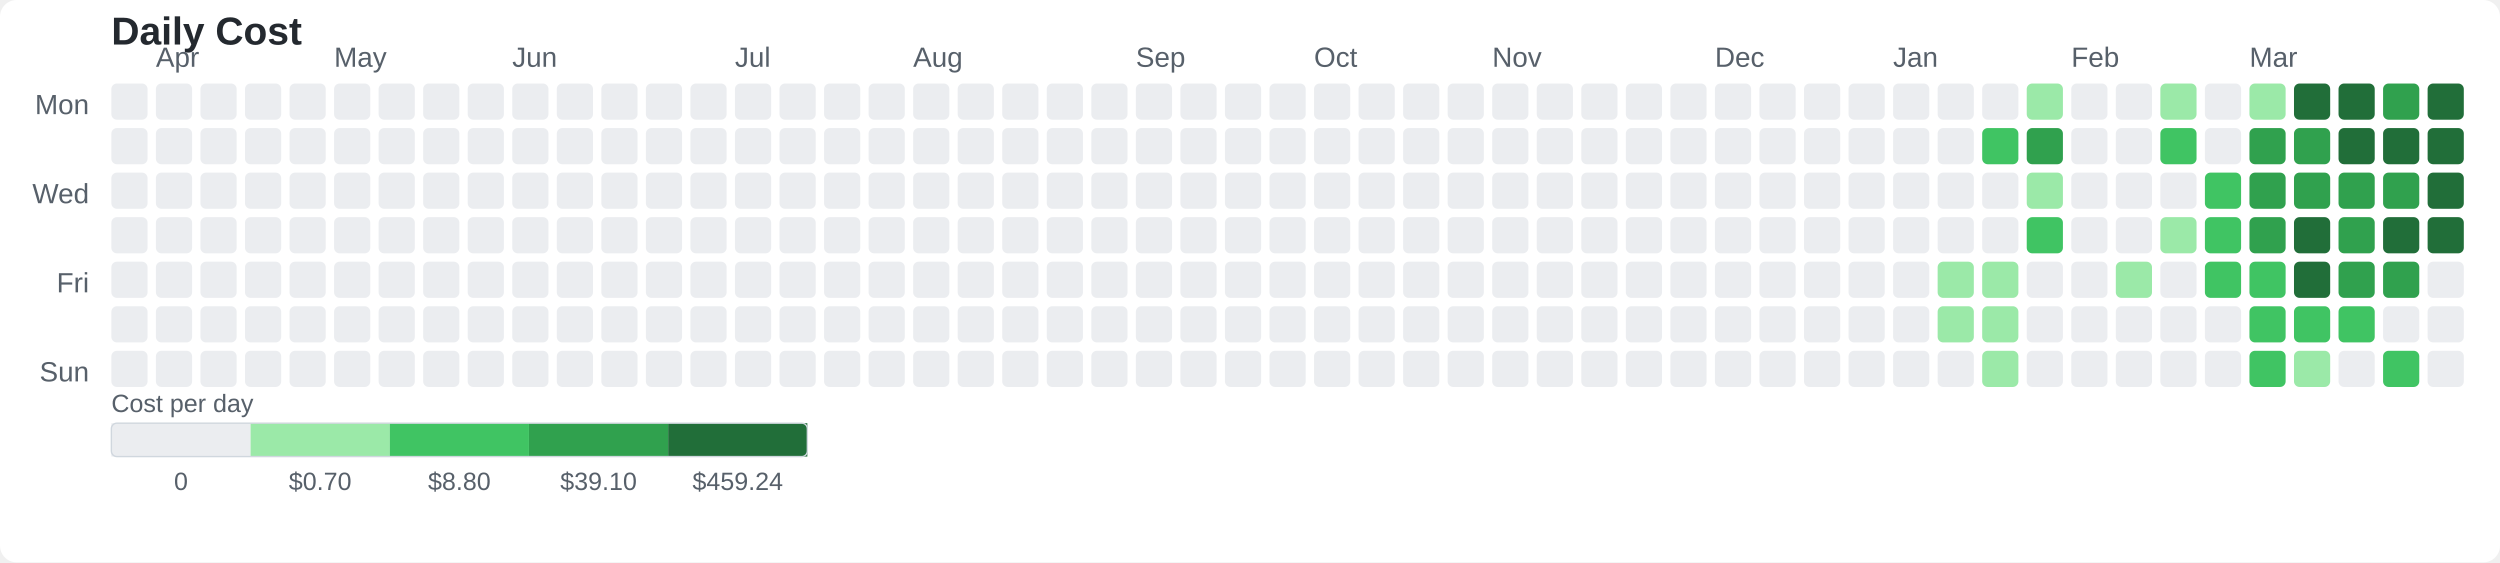
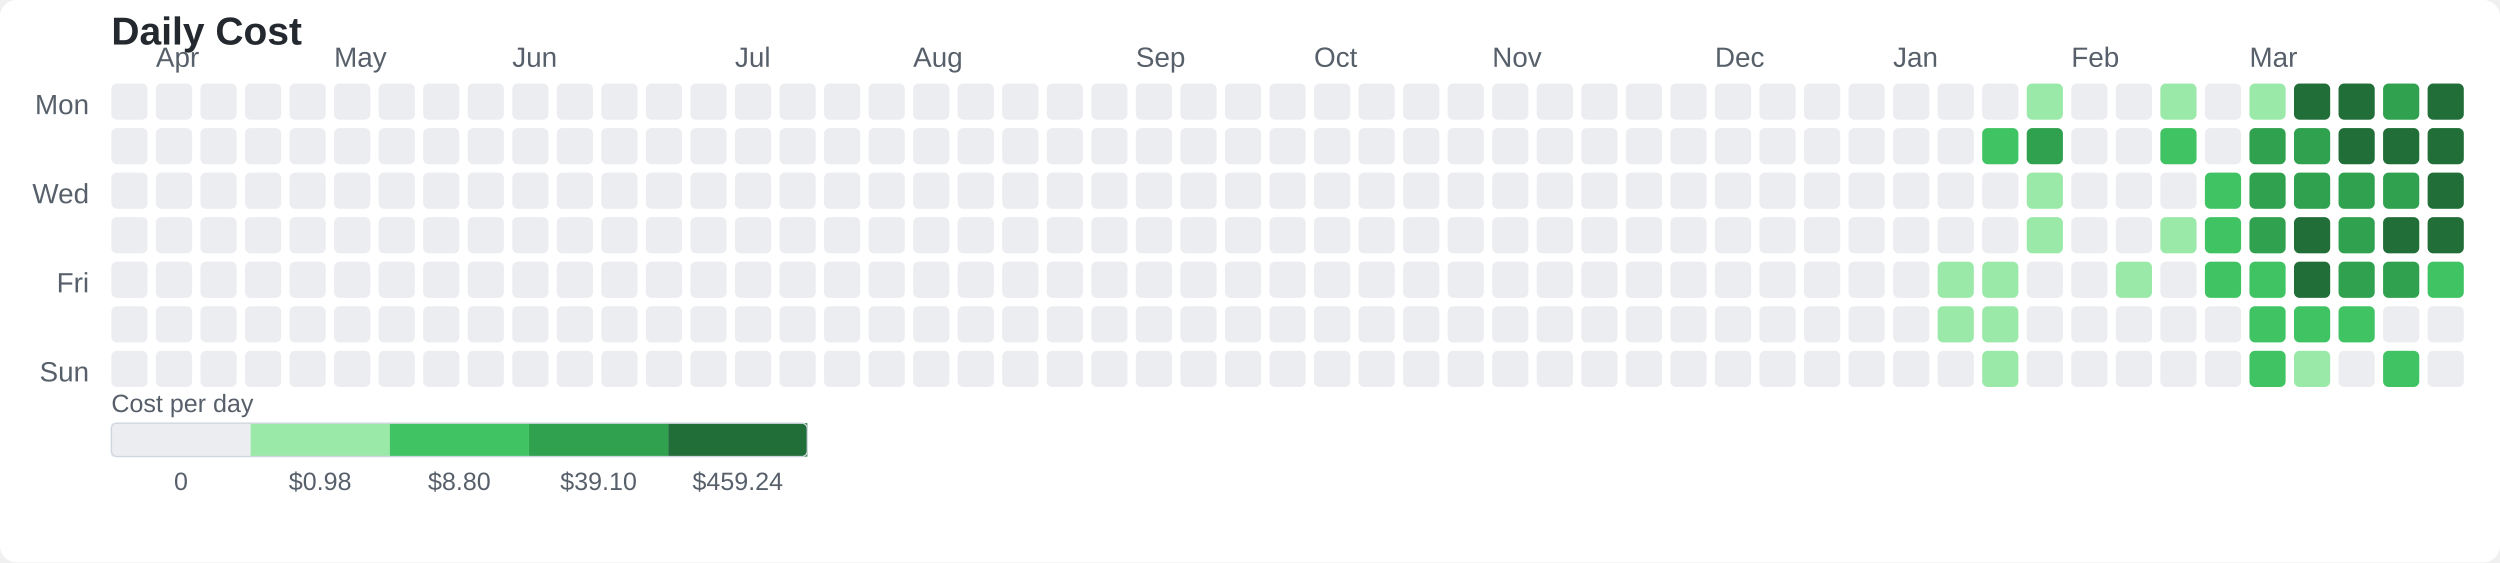
<svg xmlns="http://www.w3.org/2000/svg" width="898" height="202" viewBox="0 0 898 202">
  <rect width="898" height="202" fill="#ffffff" rx="6" />
  <text x="40" y="16" font-family="Arial, sans-serif" font-size="14" fill="#24292f" font-weight="bold">Daily Cost</text>
  <text x="32" y="41" font-family="Arial, sans-serif" font-size="10" fill="#57606a" text-anchor="end">Mon</text>
  <text x="32" y="73" font-family="Arial, sans-serif" font-size="10" fill="#57606a" text-anchor="end">Wed</text>
  <text x="32" y="105" font-family="Arial, sans-serif" font-size="10" fill="#57606a" text-anchor="end">Fri</text>
  <text x="32" y="137" font-family="Arial, sans-serif" font-size="10" fill="#57606a" text-anchor="end">Sun</text>
  <text x="56" y="24" font-family="Arial, sans-serif" font-size="10" fill="#57606a">Apr</text>
  <text x="120" y="24" font-family="Arial, sans-serif" font-size="10" fill="#57606a">May</text>
  <text x="184" y="24" font-family="Arial, sans-serif" font-size="10" fill="#57606a">Jun</text>
  <text x="264" y="24" font-family="Arial, sans-serif" font-size="10" fill="#57606a">Jul</text>
  <text x="328" y="24" font-family="Arial, sans-serif" font-size="10" fill="#57606a">Aug</text>
  <text x="408" y="24" font-family="Arial, sans-serif" font-size="10" fill="#57606a">Sep</text>
  <text x="472" y="24" font-family="Arial, sans-serif" font-size="10" fill="#57606a">Oct</text>
  <text x="536" y="24" font-family="Arial, sans-serif" font-size="10" fill="#57606a">Nov</text>
  <text x="616" y="24" font-family="Arial, sans-serif" font-size="10" fill="#57606a">Dec</text>
  <text x="680" y="24" font-family="Arial, sans-serif" font-size="10" fill="#57606a">Jan</text>
  <text x="744" y="24" font-family="Arial, sans-serif" font-size="10" fill="#57606a">Feb</text>
  <text x="808" y="24" font-family="Arial, sans-serif" font-size="10" fill="#57606a">Mar</text>
  <rect x="40" y="30" width="13" height="13" rx="2" ry="2" fill="#ebedf0" />
  <rect x="40" y="46" width="13" height="13" rx="2" ry="2" fill="#ebedf0" />
  <rect x="40" y="62" width="13" height="13" rx="2" ry="2" fill="#ebedf0" />
  <rect x="40" y="78" width="13" height="13" rx="2" ry="2" fill="#ebedf0" />
  <rect x="40" y="94" width="13" height="13" rx="2" ry="2" fill="#ebedf0">
    </rect>
  <rect x="40" y="110" width="13" height="13" rx="2" ry="2" fill="#ebedf0">
    </rect>
  <rect x="40" y="126" width="13" height="13" rx="2" ry="2" fill="#ebedf0">
    </rect>
  <rect x="56" y="30" width="13" height="13" rx="2" ry="2" fill="#ebedf0">
    </rect>
  <rect x="56" y="46" width="13" height="13" rx="2" ry="2" fill="#ebedf0">
    </rect>
  <rect x="56" y="62" width="13" height="13" rx="2" ry="2" fill="#ebedf0">
    </rect>
  <rect x="56" y="78" width="13" height="13" rx="2" ry="2" fill="#ebedf0">
    </rect>
  <rect x="56" y="94" width="13" height="13" rx="2" ry="2" fill="#ebedf0">
    </rect>
  <rect x="56" y="110" width="13" height="13" rx="2" ry="2" fill="#ebedf0">
    </rect>
  <rect x="56" y="126" width="13" height="13" rx="2" ry="2" fill="#ebedf0">
    </rect>
  <rect x="72" y="30" width="13" height="13" rx="2" ry="2" fill="#ebedf0">
    </rect>
  <rect x="72" y="46" width="13" height="13" rx="2" ry="2" fill="#ebedf0">
    </rect>
  <rect x="72" y="62" width="13" height="13" rx="2" ry="2" fill="#ebedf0">
    </rect>
  <rect x="72" y="78" width="13" height="13" rx="2" ry="2" fill="#ebedf0">
    </rect>
  <rect x="72" y="94" width="13" height="13" rx="2" ry="2" fill="#ebedf0">
    </rect>
  <rect x="72" y="110" width="13" height="13" rx="2" ry="2" fill="#ebedf0">
    </rect>
  <rect x="72" y="126" width="13" height="13" rx="2" ry="2" fill="#ebedf0">
    </rect>
  <rect x="88" y="30" width="13" height="13" rx="2" ry="2" fill="#ebedf0">
    </rect>
  <rect x="88" y="46" width="13" height="13" rx="2" ry="2" fill="#ebedf0">
    </rect>
  <rect x="88" y="62" width="13" height="13" rx="2" ry="2" fill="#ebedf0">
    </rect>
  <rect x="88" y="78" width="13" height="13" rx="2" ry="2" fill="#ebedf0">
    </rect>
  <rect x="88" y="94" width="13" height="13" rx="2" ry="2" fill="#ebedf0">
    </rect>
  <rect x="88" y="110" width="13" height="13" rx="2" ry="2" fill="#ebedf0">
    </rect>
  <rect x="88" y="126" width="13" height="13" rx="2" ry="2" fill="#ebedf0">
    </rect>
  <rect x="104" y="30" width="13" height="13" rx="2" ry="2" fill="#ebedf0">
    </rect>
  <rect x="104" y="46" width="13" height="13" rx="2" ry="2" fill="#ebedf0">
    </rect>
  <rect x="104" y="62" width="13" height="13" rx="2" ry="2" fill="#ebedf0">
    </rect>
  <rect x="104" y="78" width="13" height="13" rx="2" ry="2" fill="#ebedf0">
    </rect>
  <rect x="104" y="94" width="13" height="13" rx="2" ry="2" fill="#ebedf0">
    </rect>
  <rect x="104" y="110" width="13" height="13" rx="2" ry="2" fill="#ebedf0">
    </rect>
  <rect x="104" y="126" width="13" height="13" rx="2" ry="2" fill="#ebedf0">
    </rect>
  <rect x="120" y="30" width="13" height="13" rx="2" ry="2" fill="#ebedf0">
    </rect>
  <rect x="120" y="46" width="13" height="13" rx="2" ry="2" fill="#ebedf0">
    </rect>
  <rect x="120" y="62" width="13" height="13" rx="2" ry="2" fill="#ebedf0">
    </rect>
  <rect x="120" y="78" width="13" height="13" rx="2" ry="2" fill="#ebedf0">
    </rect>
  <rect x="120" y="94" width="13" height="13" rx="2" ry="2" fill="#ebedf0">
    </rect>
  <rect x="120" y="110" width="13" height="13" rx="2" ry="2" fill="#ebedf0">
    </rect>
  <rect x="120" y="126" width="13" height="13" rx="2" ry="2" fill="#ebedf0">
    </rect>
  <rect x="136" y="30" width="13" height="13" rx="2" ry="2" fill="#ebedf0">
    </rect>
  <rect x="136" y="46" width="13" height="13" rx="2" ry="2" fill="#ebedf0">
    </rect>
  <rect x="136" y="62" width="13" height="13" rx="2" ry="2" fill="#ebedf0">
    </rect>
  <rect x="136" y="78" width="13" height="13" rx="2" ry="2" fill="#ebedf0">
    </rect>
  <rect x="136" y="94" width="13" height="13" rx="2" ry="2" fill="#ebedf0">
    </rect>
  <rect x="136" y="110" width="13" height="13" rx="2" ry="2" fill="#ebedf0">
    </rect>
  <rect x="136" y="126" width="13" height="13" rx="2" ry="2" fill="#ebedf0">
    </rect>
  <rect x="152" y="30" width="13" height="13" rx="2" ry="2" fill="#ebedf0">
    </rect>
  <rect x="152" y="46" width="13" height="13" rx="2" ry="2" fill="#ebedf0">
    </rect>
  <rect x="152" y="62" width="13" height="13" rx="2" ry="2" fill="#ebedf0">
    </rect>
  <rect x="152" y="78" width="13" height="13" rx="2" ry="2" fill="#ebedf0">
    </rect>
  <rect x="152" y="94" width="13" height="13" rx="2" ry="2" fill="#ebedf0">
    </rect>
  <rect x="152" y="110" width="13" height="13" rx="2" ry="2" fill="#ebedf0">
    </rect>
  <rect x="152" y="126" width="13" height="13" rx="2" ry="2" fill="#ebedf0">
    </rect>
  <rect x="168" y="30" width="13" height="13" rx="2" ry="2" fill="#ebedf0">
    </rect>
  <rect x="168" y="46" width="13" height="13" rx="2" ry="2" fill="#ebedf0">
    </rect>
  <rect x="168" y="62" width="13" height="13" rx="2" ry="2" fill="#ebedf0">
    </rect>
  <rect x="168" y="78" width="13" height="13" rx="2" ry="2" fill="#ebedf0">
    </rect>
  <rect x="168" y="94" width="13" height="13" rx="2" ry="2" fill="#ebedf0">
    </rect>
  <rect x="168" y="110" width="13" height="13" rx="2" ry="2" fill="#ebedf0">
    </rect>
  <rect x="168" y="126" width="13" height="13" rx="2" ry="2" fill="#ebedf0">
    </rect>
  <rect x="184" y="30" width="13" height="13" rx="2" ry="2" fill="#ebedf0">
    </rect>
  <rect x="184" y="46" width="13" height="13" rx="2" ry="2" fill="#ebedf0">
    </rect>
  <rect x="184" y="62" width="13" height="13" rx="2" ry="2" fill="#ebedf0">
    </rect>
  <rect x="184" y="78" width="13" height="13" rx="2" ry="2" fill="#ebedf0">
    </rect>
  <rect x="184" y="94" width="13" height="13" rx="2" ry="2" fill="#ebedf0">
    </rect>
  <rect x="184" y="110" width="13" height="13" rx="2" ry="2" fill="#ebedf0">
    </rect>
  <rect x="184" y="126" width="13" height="13" rx="2" ry="2" fill="#ebedf0">
    </rect>
  <rect x="200" y="30" width="13" height="13" rx="2" ry="2" fill="#ebedf0">
    </rect>
  <rect x="200" y="46" width="13" height="13" rx="2" ry="2" fill="#ebedf0">
    </rect>
  <rect x="200" y="62" width="13" height="13" rx="2" ry="2" fill="#ebedf0">
    </rect>
  <rect x="200" y="78" width="13" height="13" rx="2" ry="2" fill="#ebedf0">
    </rect>
  <rect x="200" y="94" width="13" height="13" rx="2" ry="2" fill="#ebedf0">
    </rect>
  <rect x="200" y="110" width="13" height="13" rx="2" ry="2" fill="#ebedf0">
    </rect>
  <rect x="200" y="126" width="13" height="13" rx="2" ry="2" fill="#ebedf0">
    </rect>
  <rect x="216" y="30" width="13" height="13" rx="2" ry="2" fill="#ebedf0">
    </rect>
  <rect x="216" y="46" width="13" height="13" rx="2" ry="2" fill="#ebedf0">
    </rect>
  <rect x="216" y="62" width="13" height="13" rx="2" ry="2" fill="#ebedf0">
    </rect>
  <rect x="216" y="78" width="13" height="13" rx="2" ry="2" fill="#ebedf0">
    </rect>
  <rect x="216" y="94" width="13" height="13" rx="2" ry="2" fill="#ebedf0">
    </rect>
  <rect x="216" y="110" width="13" height="13" rx="2" ry="2" fill="#ebedf0">
    </rect>
  <rect x="216" y="126" width="13" height="13" rx="2" ry="2" fill="#ebedf0">
    </rect>
  <rect x="232" y="30" width="13" height="13" rx="2" ry="2" fill="#ebedf0">
    </rect>
  <rect x="232" y="46" width="13" height="13" rx="2" ry="2" fill="#ebedf0">
    </rect>
  <rect x="232" y="62" width="13" height="13" rx="2" ry="2" fill="#ebedf0">
    </rect>
  <rect x="232" y="78" width="13" height="13" rx="2" ry="2" fill="#ebedf0">
    </rect>
  <rect x="232" y="94" width="13" height="13" rx="2" ry="2" fill="#ebedf0">
    </rect>
  <rect x="232" y="110" width="13" height="13" rx="2" ry="2" fill="#ebedf0">
    </rect>
  <rect x="232" y="126" width="13" height="13" rx="2" ry="2" fill="#ebedf0">
    </rect>
  <rect x="248" y="30" width="13" height="13" rx="2" ry="2" fill="#ebedf0">
    </rect>
  <rect x="248" y="46" width="13" height="13" rx="2" ry="2" fill="#ebedf0">
    </rect>
  <rect x="248" y="62" width="13" height="13" rx="2" ry="2" fill="#ebedf0">
    </rect>
  <rect x="248" y="78" width="13" height="13" rx="2" ry="2" fill="#ebedf0">
    </rect>
  <rect x="248" y="94" width="13" height="13" rx="2" ry="2" fill="#ebedf0">
    </rect>
  <rect x="248" y="110" width="13" height="13" rx="2" ry="2" fill="#ebedf0">
    </rect>
  <rect x="248" y="126" width="13" height="13" rx="2" ry="2" fill="#ebedf0">
    </rect>
  <rect x="264" y="30" width="13" height="13" rx="2" ry="2" fill="#ebedf0">
    </rect>
  <rect x="264" y="46" width="13" height="13" rx="2" ry="2" fill="#ebedf0">
    </rect>
  <rect x="264" y="62" width="13" height="13" rx="2" ry="2" fill="#ebedf0">
    </rect>
  <rect x="264" y="78" width="13" height="13" rx="2" ry="2" fill="#ebedf0">
    </rect>
  <rect x="264" y="94" width="13" height="13" rx="2" ry="2" fill="#ebedf0">
    </rect>
  <rect x="264" y="110" width="13" height="13" rx="2" ry="2" fill="#ebedf0">
    </rect>
  <rect x="264" y="126" width="13" height="13" rx="2" ry="2" fill="#ebedf0">
    </rect>
  <rect x="280" y="30" width="13" height="13" rx="2" ry="2" fill="#ebedf0">
    </rect>
  <rect x="280" y="46" width="13" height="13" rx="2" ry="2" fill="#ebedf0">
    </rect>
  <rect x="280" y="62" width="13" height="13" rx="2" ry="2" fill="#ebedf0">
    </rect>
  <rect x="280" y="78" width="13" height="13" rx="2" ry="2" fill="#ebedf0">
    </rect>
  <rect x="280" y="94" width="13" height="13" rx="2" ry="2" fill="#ebedf0">
    </rect>
  <rect x="280" y="110" width="13" height="13" rx="2" ry="2" fill="#ebedf0">
    </rect>
  <rect x="280" y="126" width="13" height="13" rx="2" ry="2" fill="#ebedf0">
    </rect>
  <rect x="296" y="30" width="13" height="13" rx="2" ry="2" fill="#ebedf0">
    </rect>
  <rect x="296" y="46" width="13" height="13" rx="2" ry="2" fill="#ebedf0">
    </rect>
  <rect x="296" y="62" width="13" height="13" rx="2" ry="2" fill="#ebedf0">
    </rect>
  <rect x="296" y="78" width="13" height="13" rx="2" ry="2" fill="#ebedf0">
    </rect>
  <rect x="296" y="94" width="13" height="13" rx="2" ry="2" fill="#ebedf0">
    </rect>
  <rect x="296" y="110" width="13" height="13" rx="2" ry="2" fill="#ebedf0">
    </rect>
  <rect x="296" y="126" width="13" height="13" rx="2" ry="2" fill="#ebedf0">
    </rect>
  <rect x="312" y="30" width="13" height="13" rx="2" ry="2" fill="#ebedf0">
    </rect>
  <rect x="312" y="46" width="13" height="13" rx="2" ry="2" fill="#ebedf0">
    </rect>
  <rect x="312" y="62" width="13" height="13" rx="2" ry="2" fill="#ebedf0">
    </rect>
  <rect x="312" y="78" width="13" height="13" rx="2" ry="2" fill="#ebedf0">
    </rect>
  <rect x="312" y="94" width="13" height="13" rx="2" ry="2" fill="#ebedf0">
    </rect>
  <rect x="312" y="110" width="13" height="13" rx="2" ry="2" fill="#ebedf0">
    </rect>
  <rect x="312" y="126" width="13" height="13" rx="2" ry="2" fill="#ebedf0">
    </rect>
  <rect x="328" y="30" width="13" height="13" rx="2" ry="2" fill="#ebedf0">
    </rect>
  <rect x="328" y="46" width="13" height="13" rx="2" ry="2" fill="#ebedf0">
    </rect>
  <rect x="328" y="62" width="13" height="13" rx="2" ry="2" fill="#ebedf0">
    </rect>
  <rect x="328" y="78" width="13" height="13" rx="2" ry="2" fill="#ebedf0">
    </rect>
  <rect x="328" y="94" width="13" height="13" rx="2" ry="2" fill="#ebedf0">
    </rect>
  <rect x="328" y="110" width="13" height="13" rx="2" ry="2" fill="#ebedf0">
    </rect>
  <rect x="328" y="126" width="13" height="13" rx="2" ry="2" fill="#ebedf0">
    </rect>
  <rect x="344" y="30" width="13" height="13" rx="2" ry="2" fill="#ebedf0">
    </rect>
  <rect x="344" y="46" width="13" height="13" rx="2" ry="2" fill="#ebedf0">
    </rect>
  <rect x="344" y="62" width="13" height="13" rx="2" ry="2" fill="#ebedf0">
    </rect>
  <rect x="344" y="78" width="13" height="13" rx="2" ry="2" fill="#ebedf0">
    </rect>
  <rect x="344" y="94" width="13" height="13" rx="2" ry="2" fill="#ebedf0">
    </rect>
  <rect x="344" y="110" width="13" height="13" rx="2" ry="2" fill="#ebedf0">
    </rect>
  <rect x="344" y="126" width="13" height="13" rx="2" ry="2" fill="#ebedf0">
    </rect>
  <rect x="360" y="30" width="13" height="13" rx="2" ry="2" fill="#ebedf0">
    </rect>
  <rect x="360" y="46" width="13" height="13" rx="2" ry="2" fill="#ebedf0">
    </rect>
  <rect x="360" y="62" width="13" height="13" rx="2" ry="2" fill="#ebedf0">
    </rect>
  <rect x="360" y="78" width="13" height="13" rx="2" ry="2" fill="#ebedf0">
    </rect>
  <rect x="360" y="94" width="13" height="13" rx="2" ry="2" fill="#ebedf0">
    </rect>
  <rect x="360" y="110" width="13" height="13" rx="2" ry="2" fill="#ebedf0">
    </rect>
  <rect x="360" y="126" width="13" height="13" rx="2" ry="2" fill="#ebedf0">
    </rect>
  <rect x="376" y="30" width="13" height="13" rx="2" ry="2" fill="#ebedf0">
    </rect>
  <rect x="376" y="46" width="13" height="13" rx="2" ry="2" fill="#ebedf0">
    </rect>
  <rect x="376" y="62" width="13" height="13" rx="2" ry="2" fill="#ebedf0">
    </rect>
  <rect x="376" y="78" width="13" height="13" rx="2" ry="2" fill="#ebedf0">
    </rect>
  <rect x="376" y="94" width="13" height="13" rx="2" ry="2" fill="#ebedf0">
    </rect>
  <rect x="376" y="110" width="13" height="13" rx="2" ry="2" fill="#ebedf0">
    </rect>
  <rect x="376" y="126" width="13" height="13" rx="2" ry="2" fill="#ebedf0">
    </rect>
  <rect x="392" y="30" width="13" height="13" rx="2" ry="2" fill="#ebedf0">
    </rect>
  <rect x="392" y="46" width="13" height="13" rx="2" ry="2" fill="#ebedf0">
    </rect>
  <rect x="392" y="62" width="13" height="13" rx="2" ry="2" fill="#ebedf0">
    </rect>
  <rect x="392" y="78" width="13" height="13" rx="2" ry="2" fill="#ebedf0">
    </rect>
  <rect x="392" y="94" width="13" height="13" rx="2" ry="2" fill="#ebedf0">
    </rect>
  <rect x="392" y="110" width="13" height="13" rx="2" ry="2" fill="#ebedf0">
    </rect>
  <rect x="392" y="126" width="13" height="13" rx="2" ry="2" fill="#ebedf0">
    </rect>
  <rect x="408" y="30" width="13" height="13" rx="2" ry="2" fill="#ebedf0">
    </rect>
  <rect x="408" y="46" width="13" height="13" rx="2" ry="2" fill="#ebedf0">
    </rect>
  <rect x="408" y="62" width="13" height="13" rx="2" ry="2" fill="#ebedf0">
    </rect>
  <rect x="408" y="78" width="13" height="13" rx="2" ry="2" fill="#ebedf0">
    </rect>
  <rect x="408" y="94" width="13" height="13" rx="2" ry="2" fill="#ebedf0">
    </rect>
  <rect x="408" y="110" width="13" height="13" rx="2" ry="2" fill="#ebedf0">
    </rect>
  <rect x="408" y="126" width="13" height="13" rx="2" ry="2" fill="#ebedf0">
    </rect>
  <rect x="424" y="30" width="13" height="13" rx="2" ry="2" fill="#ebedf0">
    </rect>
  <rect x="424" y="46" width="13" height="13" rx="2" ry="2" fill="#ebedf0">
    </rect>
  <rect x="424" y="62" width="13" height="13" rx="2" ry="2" fill="#ebedf0">
    </rect>
  <rect x="424" y="78" width="13" height="13" rx="2" ry="2" fill="#ebedf0">
    </rect>
  <rect x="424" y="94" width="13" height="13" rx="2" ry="2" fill="#ebedf0">
    </rect>
  <rect x="424" y="110" width="13" height="13" rx="2" ry="2" fill="#ebedf0">
    </rect>
  <rect x="424" y="126" width="13" height="13" rx="2" ry="2" fill="#ebedf0">
    </rect>
  <rect x="440" y="30" width="13" height="13" rx="2" ry="2" fill="#ebedf0">
    </rect>
  <rect x="440" y="46" width="13" height="13" rx="2" ry="2" fill="#ebedf0">
    </rect>
  <rect x="440" y="62" width="13" height="13" rx="2" ry="2" fill="#ebedf0">
    </rect>
  <rect x="440" y="78" width="13" height="13" rx="2" ry="2" fill="#ebedf0">
    </rect>
  <rect x="440" y="94" width="13" height="13" rx="2" ry="2" fill="#ebedf0">
    </rect>
  <rect x="440" y="110" width="13" height="13" rx="2" ry="2" fill="#ebedf0">
    </rect>
  <rect x="440" y="126" width="13" height="13" rx="2" ry="2" fill="#ebedf0">
    </rect>
  <rect x="456" y="30" width="13" height="13" rx="2" ry="2" fill="#ebedf0">
    </rect>
  <rect x="456" y="46" width="13" height="13" rx="2" ry="2" fill="#ebedf0">
    </rect>
  <rect x="456" y="62" width="13" height="13" rx="2" ry="2" fill="#ebedf0">
    </rect>
  <rect x="456" y="78" width="13" height="13" rx="2" ry="2" fill="#ebedf0">
    </rect>
  <rect x="456" y="94" width="13" height="13" rx="2" ry="2" fill="#ebedf0">
    </rect>
  <rect x="456" y="110" width="13" height="13" rx="2" ry="2" fill="#ebedf0">
    </rect>
  <rect x="456" y="126" width="13" height="13" rx="2" ry="2" fill="#ebedf0">
    </rect>
  <rect x="472" y="30" width="13" height="13" rx="2" ry="2" fill="#ebedf0">
    </rect>
  <rect x="472" y="46" width="13" height="13" rx="2" ry="2" fill="#ebedf0">
    </rect>
  <rect x="472" y="62" width="13" height="13" rx="2" ry="2" fill="#ebedf0">
    </rect>
  <rect x="472" y="78" width="13" height="13" rx="2" ry="2" fill="#ebedf0">
    </rect>
  <rect x="472" y="94" width="13" height="13" rx="2" ry="2" fill="#ebedf0">
    </rect>
  <rect x="472" y="110" width="13" height="13" rx="2" ry="2" fill="#ebedf0">
    </rect>
  <rect x="472" y="126" width="13" height="13" rx="2" ry="2" fill="#ebedf0">
    </rect>
  <rect x="488" y="30" width="13" height="13" rx="2" ry="2" fill="#ebedf0">
    </rect>
  <rect x="488" y="46" width="13" height="13" rx="2" ry="2" fill="#ebedf0">
    </rect>
  <rect x="488" y="62" width="13" height="13" rx="2" ry="2" fill="#ebedf0">
    </rect>
  <rect x="488" y="78" width="13" height="13" rx="2" ry="2" fill="#ebedf0">
    </rect>
  <rect x="488" y="94" width="13" height="13" rx="2" ry="2" fill="#ebedf0">
    </rect>
  <rect x="488" y="110" width="13" height="13" rx="2" ry="2" fill="#ebedf0">
    </rect>
  <rect x="488" y="126" width="13" height="13" rx="2" ry="2" fill="#ebedf0">
    </rect>
  <rect x="504" y="30" width="13" height="13" rx="2" ry="2" fill="#ebedf0">
    </rect>
  <rect x="504" y="46" width="13" height="13" rx="2" ry="2" fill="#ebedf0">
    </rect>
  <rect x="504" y="62" width="13" height="13" rx="2" ry="2" fill="#ebedf0">
    </rect>
  <rect x="504" y="78" width="13" height="13" rx="2" ry="2" fill="#ebedf0">
    </rect>
  <rect x="504" y="94" width="13" height="13" rx="2" ry="2" fill="#ebedf0">
    </rect>
  <rect x="504" y="110" width="13" height="13" rx="2" ry="2" fill="#ebedf0">
    </rect>
  <rect x="504" y="126" width="13" height="13" rx="2" ry="2" fill="#ebedf0">
    </rect>
  <rect x="520" y="30" width="13" height="13" rx="2" ry="2" fill="#ebedf0">
    </rect>
  <rect x="520" y="46" width="13" height="13" rx="2" ry="2" fill="#ebedf0">
    </rect>
  <rect x="520" y="62" width="13" height="13" rx="2" ry="2" fill="#ebedf0">
    </rect>
  <rect x="520" y="78" width="13" height="13" rx="2" ry="2" fill="#ebedf0">
    </rect>
  <rect x="520" y="94" width="13" height="13" rx="2" ry="2" fill="#ebedf0">
    </rect>
  <rect x="520" y="110" width="13" height="13" rx="2" ry="2" fill="#ebedf0">
    </rect>
  <rect x="520" y="126" width="13" height="13" rx="2" ry="2" fill="#ebedf0">
    </rect>
  <rect x="536" y="30" width="13" height="13" rx="2" ry="2" fill="#ebedf0">
    </rect>
  <rect x="536" y="46" width="13" height="13" rx="2" ry="2" fill="#ebedf0">
    </rect>
  <rect x="536" y="62" width="13" height="13" rx="2" ry="2" fill="#ebedf0">
    </rect>
  <rect x="536" y="78" width="13" height="13" rx="2" ry="2" fill="#ebedf0">
    </rect>
  <rect x="536" y="94" width="13" height="13" rx="2" ry="2" fill="#ebedf0">
    </rect>
  <rect x="536" y="110" width="13" height="13" rx="2" ry="2" fill="#ebedf0">
    </rect>
  <rect x="536" y="126" width="13" height="13" rx="2" ry="2" fill="#ebedf0">
    </rect>
  <rect x="552" y="30" width="13" height="13" rx="2" ry="2" fill="#ebedf0">
    </rect>
  <rect x="552" y="46" width="13" height="13" rx="2" ry="2" fill="#ebedf0">
    </rect>
  <rect x="552" y="62" width="13" height="13" rx="2" ry="2" fill="#ebedf0">
    </rect>
  <rect x="552" y="78" width="13" height="13" rx="2" ry="2" fill="#ebedf0">
    </rect>
  <rect x="552" y="94" width="13" height="13" rx="2" ry="2" fill="#ebedf0">
    </rect>
  <rect x="552" y="110" width="13" height="13" rx="2" ry="2" fill="#ebedf0">
    </rect>
  <rect x="552" y="126" width="13" height="13" rx="2" ry="2" fill="#ebedf0">
    </rect>
  <rect x="568" y="30" width="13" height="13" rx="2" ry="2" fill="#ebedf0">
    </rect>
  <rect x="568" y="46" width="13" height="13" rx="2" ry="2" fill="#ebedf0">
    </rect>
  <rect x="568" y="62" width="13" height="13" rx="2" ry="2" fill="#ebedf0">
    </rect>
  <rect x="568" y="78" width="13" height="13" rx="2" ry="2" fill="#ebedf0">
    </rect>
  <rect x="568" y="94" width="13" height="13" rx="2" ry="2" fill="#ebedf0">
    </rect>
  <rect x="568" y="110" width="13" height="13" rx="2" ry="2" fill="#ebedf0">
    </rect>
  <rect x="568" y="126" width="13" height="13" rx="2" ry="2" fill="#ebedf0">
    </rect>
  <rect x="584" y="30" width="13" height="13" rx="2" ry="2" fill="#ebedf0">
    </rect>
  <rect x="584" y="46" width="13" height="13" rx="2" ry="2" fill="#ebedf0">
    </rect>
  <rect x="584" y="62" width="13" height="13" rx="2" ry="2" fill="#ebedf0">
    </rect>
  <rect x="584" y="78" width="13" height="13" rx="2" ry="2" fill="#ebedf0">
    </rect>
  <rect x="584" y="94" width="13" height="13" rx="2" ry="2" fill="#ebedf0">
    </rect>
  <rect x="584" y="110" width="13" height="13" rx="2" ry="2" fill="#ebedf0">
    </rect>
  <rect x="584" y="126" width="13" height="13" rx="2" ry="2" fill="#ebedf0">
    </rect>
  <rect x="600" y="30" width="13" height="13" rx="2" ry="2" fill="#ebedf0">
    </rect>
  <rect x="600" y="46" width="13" height="13" rx="2" ry="2" fill="#ebedf0">
    </rect>
  <rect x="600" y="62" width="13" height="13" rx="2" ry="2" fill="#ebedf0">
    </rect>
  <rect x="600" y="78" width="13" height="13" rx="2" ry="2" fill="#ebedf0">
    </rect>
  <rect x="600" y="94" width="13" height="13" rx="2" ry="2" fill="#ebedf0">
    </rect>
  <rect x="600" y="110" width="13" height="13" rx="2" ry="2" fill="#ebedf0">
    </rect>
  <rect x="600" y="126" width="13" height="13" rx="2" ry="2" fill="#ebedf0">
    </rect>
  <rect x="616" y="30" width="13" height="13" rx="2" ry="2" fill="#ebedf0">
    </rect>
  <rect x="616" y="46" width="13" height="13" rx="2" ry="2" fill="#ebedf0">
    </rect>
  <rect x="616" y="62" width="13" height="13" rx="2" ry="2" fill="#ebedf0">
    </rect>
  <rect x="616" y="78" width="13" height="13" rx="2" ry="2" fill="#ebedf0">
    </rect>
  <rect x="616" y="94" width="13" height="13" rx="2" ry="2" fill="#ebedf0">
    </rect>
  <rect x="616" y="110" width="13" height="13" rx="2" ry="2" fill="#ebedf0">
    </rect>
  <rect x="616" y="126" width="13" height="13" rx="2" ry="2" fill="#ebedf0">
    </rect>
  <rect x="632" y="30" width="13" height="13" rx="2" ry="2" fill="#ebedf0">
    </rect>
  <rect x="632" y="46" width="13" height="13" rx="2" ry="2" fill="#ebedf0">
    </rect>
  <rect x="632" y="62" width="13" height="13" rx="2" ry="2" fill="#ebedf0">
    </rect>
  <rect x="632" y="78" width="13" height="13" rx="2" ry="2" fill="#ebedf0">
    </rect>
  <rect x="632" y="94" width="13" height="13" rx="2" ry="2" fill="#ebedf0">
    </rect>
  <rect x="632" y="110" width="13" height="13" rx="2" ry="2" fill="#ebedf0">
    </rect>
  <rect x="632" y="126" width="13" height="13" rx="2" ry="2" fill="#ebedf0">
    </rect>
  <rect x="648" y="30" width="13" height="13" rx="2" ry="2" fill="#ebedf0">
    </rect>
  <rect x="648" y="46" width="13" height="13" rx="2" ry="2" fill="#ebedf0">
    </rect>
  <rect x="648" y="62" width="13" height="13" rx="2" ry="2" fill="#ebedf0">
    </rect>
  <rect x="648" y="78" width="13" height="13" rx="2" ry="2" fill="#ebedf0">
    </rect>
  <rect x="648" y="94" width="13" height="13" rx="2" ry="2" fill="#ebedf0">
    </rect>
  <rect x="648" y="110" width="13" height="13" rx="2" ry="2" fill="#ebedf0">
    </rect>
  <rect x="648" y="126" width="13" height="13" rx="2" ry="2" fill="#ebedf0">
    </rect>
  <rect x="664" y="30" width="13" height="13" rx="2" ry="2" fill="#ebedf0">
    </rect>
  <rect x="664" y="46" width="13" height="13" rx="2" ry="2" fill="#ebedf0">
    </rect>
  <rect x="664" y="62" width="13" height="13" rx="2" ry="2" fill="#ebedf0">
    </rect>
  <rect x="664" y="78" width="13" height="13" rx="2" ry="2" fill="#ebedf0">
    </rect>
  <rect x="664" y="94" width="13" height="13" rx="2" ry="2" fill="#ebedf0">
    </rect>
  <rect x="664" y="110" width="13" height="13" rx="2" ry="2" fill="#ebedf0">
    </rect>
  <rect x="664" y="126" width="13" height="13" rx="2" ry="2" fill="#ebedf0">
    </rect>
  <rect x="680" y="30" width="13" height="13" rx="2" ry="2" fill="#ebedf0">
    </rect>
  <rect x="680" y="46" width="13" height="13" rx="2" ry="2" fill="#ebedf0">
    </rect>
  <rect x="680" y="62" width="13" height="13" rx="2" ry="2" fill="#ebedf0">
    </rect>
  <rect x="680" y="78" width="13" height="13" rx="2" ry="2" fill="#ebedf0">
    </rect>
  <rect x="680" y="94" width="13" height="13" rx="2" ry="2" fill="#ebedf0">
    </rect>
  <rect x="680" y="110" width="13" height="13" rx="2" ry="2" fill="#ebedf0">
    </rect>
  <rect x="680" y="126" width="13" height="13" rx="2" ry="2" fill="#ebedf0">
    </rect>
  <rect x="696" y="30" width="13" height="13" rx="2" ry="2" fill="#ebedf0">
    </rect>
  <rect x="696" y="46" width="13" height="13" rx="2" ry="2" fill="#ebedf0">
    </rect>
  <rect x="696" y="62" width="13" height="13" rx="2" ry="2" fill="#ebedf0">
    </rect>
  <rect x="696" y="78" width="13" height="13" rx="2" ry="2" fill="#ebedf0">
    </rect>
  <rect x="696" y="94" width="13" height="13" rx="2" ry="2" fill="#9be9a8">
    </rect>
  <rect x="696" y="110" width="13" height="13" rx="2" ry="2" fill="#9be9a8">
    </rect>
  <rect x="696" y="126" width="13" height="13" rx="2" ry="2" fill="#ebedf0">
    </rect>
  <rect x="712" y="30" width="13" height="13" rx="2" ry="2" fill="#ebedf0">
    </rect>
  <rect x="712" y="46" width="13" height="13" rx="2" ry="2" fill="#40c463">
    </rect>
  <rect x="712" y="62" width="13" height="13" rx="2" ry="2" fill="#ebedf0">
    </rect>
  <rect x="712" y="78" width="13" height="13" rx="2" ry="2" fill="#ebedf0">
    </rect>
  <rect x="712" y="94" width="13" height="13" rx="2" ry="2" fill="#9be9a8">
    </rect>
  <rect x="712" y="110" width="13" height="13" rx="2" ry="2" fill="#9be9a8">
    </rect>
  <rect x="712" y="126" width="13" height="13" rx="2" ry="2" fill="#9be9a8">
    </rect>
  <rect x="728" y="30" width="13" height="13" rx="2" ry="2" fill="#9be9a8">
    </rect>
  <rect x="728" y="46" width="13" height="13" rx="2" ry="2" fill="#30a14e">
    </rect>
  <rect x="728" y="62" width="13" height="13" rx="2" ry="2" fill="#9be9a8">
    </rect>
-   <rect x="728" y="78" width="13" height="13" rx="2" ry="2" fill="#40c463">
+   <rect x="728" y="78" width="13" height="13" rx="2" ry="2" fill="#9be9a8">
    </rect>
  <rect x="728" y="94" width="13" height="13" rx="2" ry="2" fill="#ebedf0">
    </rect>
  <rect x="728" y="110" width="13" height="13" rx="2" ry="2" fill="#ebedf0">
    </rect>
  <rect x="728" y="126" width="13" height="13" rx="2" ry="2" fill="#ebedf0">
    </rect>
  <rect x="744" y="30" width="13" height="13" rx="2" ry="2" fill="#ebedf0">
    </rect>
  <rect x="744" y="46" width="13" height="13" rx="2" ry="2" fill="#ebedf0">
    </rect>
  <rect x="744" y="62" width="13" height="13" rx="2" ry="2" fill="#ebedf0">
    </rect>
  <rect x="744" y="78" width="13" height="13" rx="2" ry="2" fill="#ebedf0">
    </rect>
  <rect x="744" y="94" width="13" height="13" rx="2" ry="2" fill="#ebedf0">
    </rect>
  <rect x="744" y="110" width="13" height="13" rx="2" ry="2" fill="#ebedf0">
    </rect>
  <rect x="744" y="126" width="13" height="13" rx="2" ry="2" fill="#ebedf0">
    </rect>
  <rect x="760" y="30" width="13" height="13" rx="2" ry="2" fill="#ebedf0">
    </rect>
  <rect x="760" y="46" width="13" height="13" rx="2" ry="2" fill="#ebedf0">
    </rect>
  <rect x="760" y="62" width="13" height="13" rx="2" ry="2" fill="#ebedf0">
    </rect>
  <rect x="760" y="78" width="13" height="13" rx="2" ry="2" fill="#ebedf0">
    </rect>
  <rect x="760" y="94" width="13" height="13" rx="2" ry="2" fill="#9be9a8">
    </rect>
  <rect x="760" y="110" width="13" height="13" rx="2" ry="2" fill="#ebedf0">
    </rect>
  <rect x="760" y="126" width="13" height="13" rx="2" ry="2" fill="#ebedf0">
    </rect>
  <rect x="776" y="30" width="13" height="13" rx="2" ry="2" fill="#9be9a8">
    </rect>
  <rect x="776" y="46" width="13" height="13" rx="2" ry="2" fill="#40c463">
    </rect>
  <rect x="776" y="62" width="13" height="13" rx="2" ry="2" fill="#ebedf0">
    </rect>
  <rect x="776" y="78" width="13" height="13" rx="2" ry="2" fill="#9be9a8">
    </rect>
  <rect x="776" y="94" width="13" height="13" rx="2" ry="2" fill="#ebedf0">
    </rect>
  <rect x="776" y="110" width="13" height="13" rx="2" ry="2" fill="#ebedf0">
    </rect>
  <rect x="776" y="126" width="13" height="13" rx="2" ry="2" fill="#ebedf0">
    </rect>
  <rect x="792" y="30" width="13" height="13" rx="2" ry="2" fill="#ebedf0">
    </rect>
  <rect x="792" y="46" width="13" height="13" rx="2" ry="2" fill="#ebedf0">
    </rect>
  <rect x="792" y="62" width="13" height="13" rx="2" ry="2" fill="#40c463">
    </rect>
  <rect x="792" y="78" width="13" height="13" rx="2" ry="2" fill="#40c463">
    </rect>
  <rect x="792" y="94" width="13" height="13" rx="2" ry="2" fill="#40c463">
    </rect>
  <rect x="792" y="110" width="13" height="13" rx="2" ry="2" fill="#ebedf0">
    </rect>
  <rect x="792" y="126" width="13" height="13" rx="2" ry="2" fill="#ebedf0">
    </rect>
  <rect x="808" y="30" width="13" height="13" rx="2" ry="2" fill="#9be9a8">
    </rect>
  <rect x="808" y="46" width="13" height="13" rx="2" ry="2" fill="#30a14e">
    </rect>
  <rect x="808" y="62" width="13" height="13" rx="2" ry="2" fill="#30a14e">
    </rect>
  <rect x="808" y="78" width="13" height="13" rx="2" ry="2" fill="#30a14e">
    </rect>
  <rect x="808" y="94" width="13" height="13" rx="2" ry="2" fill="#40c463">
    </rect>
  <rect x="808" y="110" width="13" height="13" rx="2" ry="2" fill="#40c463">
    </rect>
  <rect x="808" y="126" width="13" height="13" rx="2" ry="2" fill="#40c463">
    </rect>
  <rect x="824" y="30" width="13" height="13" rx="2" ry="2" fill="#216e39">
    </rect>
  <rect x="824" y="46" width="13" height="13" rx="2" ry="2" fill="#30a14e">
    </rect>
  <rect x="824" y="62" width="13" height="13" rx="2" ry="2" fill="#30a14e">
    </rect>
  <rect x="824" y="78" width="13" height="13" rx="2" ry="2" fill="#216e39">
    </rect>
  <rect x="824" y="94" width="13" height="13" rx="2" ry="2" fill="#216e39">
    </rect>
  <rect x="824" y="110" width="13" height="13" rx="2" ry="2" fill="#40c463">
    </rect>
  <rect x="824" y="126" width="13" height="13" rx="2" ry="2" fill="#9be9a8">
    </rect>
  <rect x="840" y="30" width="13" height="13" rx="2" ry="2" fill="#216e39">
    </rect>
  <rect x="840" y="46" width="13" height="13" rx="2" ry="2" fill="#216e39">
    </rect>
  <rect x="840" y="62" width="13" height="13" rx="2" ry="2" fill="#30a14e">
    </rect>
  <rect x="840" y="78" width="13" height="13" rx="2" ry="2" fill="#30a14e">
    </rect>
  <rect x="840" y="94" width="13" height="13" rx="2" ry="2" fill="#30a14e">
    </rect>
  <rect x="840" y="110" width="13" height="13" rx="2" ry="2" fill="#40c463">
    </rect>
  <rect x="840" y="126" width="13" height="13" rx="2" ry="2" fill="#ebedf0">
    </rect>
  <rect x="856" y="30" width="13" height="13" rx="2" ry="2" fill="#30a14e">
    </rect>
  <rect x="856" y="46" width="13" height="13" rx="2" ry="2" fill="#216e39">
    </rect>
  <rect x="856" y="62" width="13" height="13" rx="2" ry="2" fill="#30a14e">
    </rect>
  <rect x="856" y="78" width="13" height="13" rx="2" ry="2" fill="#216e39">
    </rect>
  <rect x="856" y="94" width="13" height="13" rx="2" ry="2" fill="#30a14e">
    </rect>
  <rect x="856" y="110" width="13" height="13" rx="2" ry="2" fill="#ebedf0">
    </rect>
  <rect x="856" y="126" width="13" height="13" rx="2" ry="2" fill="#40c463">
    </rect>
  <rect x="872" y="30" width="13" height="13" rx="2" ry="2" fill="#216e39">
    </rect>
  <rect x="872" y="46" width="13" height="13" rx="2" ry="2" fill="#216e39">
    </rect>
  <rect x="872" y="62" width="13" height="13" rx="2" ry="2" fill="#216e39">
    </rect>
  <rect x="872" y="78" width="13" height="13" rx="2" ry="2" fill="#216e39">
    </rect>
-   <rect x="872" y="94" width="13" height="13" rx="2" ry="2" fill="#ebedf0">
+   <rect x="872" y="94" width="13" height="13" rx="2" ry="2" fill="#40c463">
    </rect>
  <rect x="872" y="110" width="13" height="13" rx="2" ry="2" fill="#ebedf0" />
  <rect x="872" y="126" width="13" height="13" rx="2" ry="2" fill="#ebedf0" />
  <rect x="40" y="152" width="50" height="12" fill="#ebedf0" />
  <rect x="90" y="152" width="50" height="12" fill="#9be9a8" />
  <rect x="140" y="152" width="50" height="12" fill="#40c463" />
  <rect x="190" y="152" width="50" height="12" fill="#30a14e" />
  <rect x="240" y="152" width="50" height="12" fill="#216e39" />
  <rect x="40" y="152" width="250" height="12" fill="none" stroke="#d0d7de" stroke-width="0.5" rx="2" />
  <text x="65" y="176" font-family="Arial, sans-serif" font-size="9" fill="#57606a" text-anchor="middle">0</text>
-   <text x="115" y="176" font-family="Arial, sans-serif" font-size="9" fill="#57606a" text-anchor="middle">$0.70</text>
+   <text x="115" y="176" font-family="Arial, sans-serif" font-size="9" fill="#57606a" text-anchor="middle">$0.98</text>
  <text x="165" y="176" font-family="Arial, sans-serif" font-size="9" fill="#57606a" text-anchor="middle">$8.80</text>
  <text x="215" y="176" font-family="Arial, sans-serif" font-size="9" fill="#57606a" text-anchor="middle">$39.10</text>
  <text x="265" y="176" font-family="Arial, sans-serif" font-size="9" fill="#57606a" text-anchor="middle">$459.24</text>
  <text x="40" y="148" font-family="Arial, sans-serif" font-size="9" fill="#57606a">Cost per day</text>
</svg>
